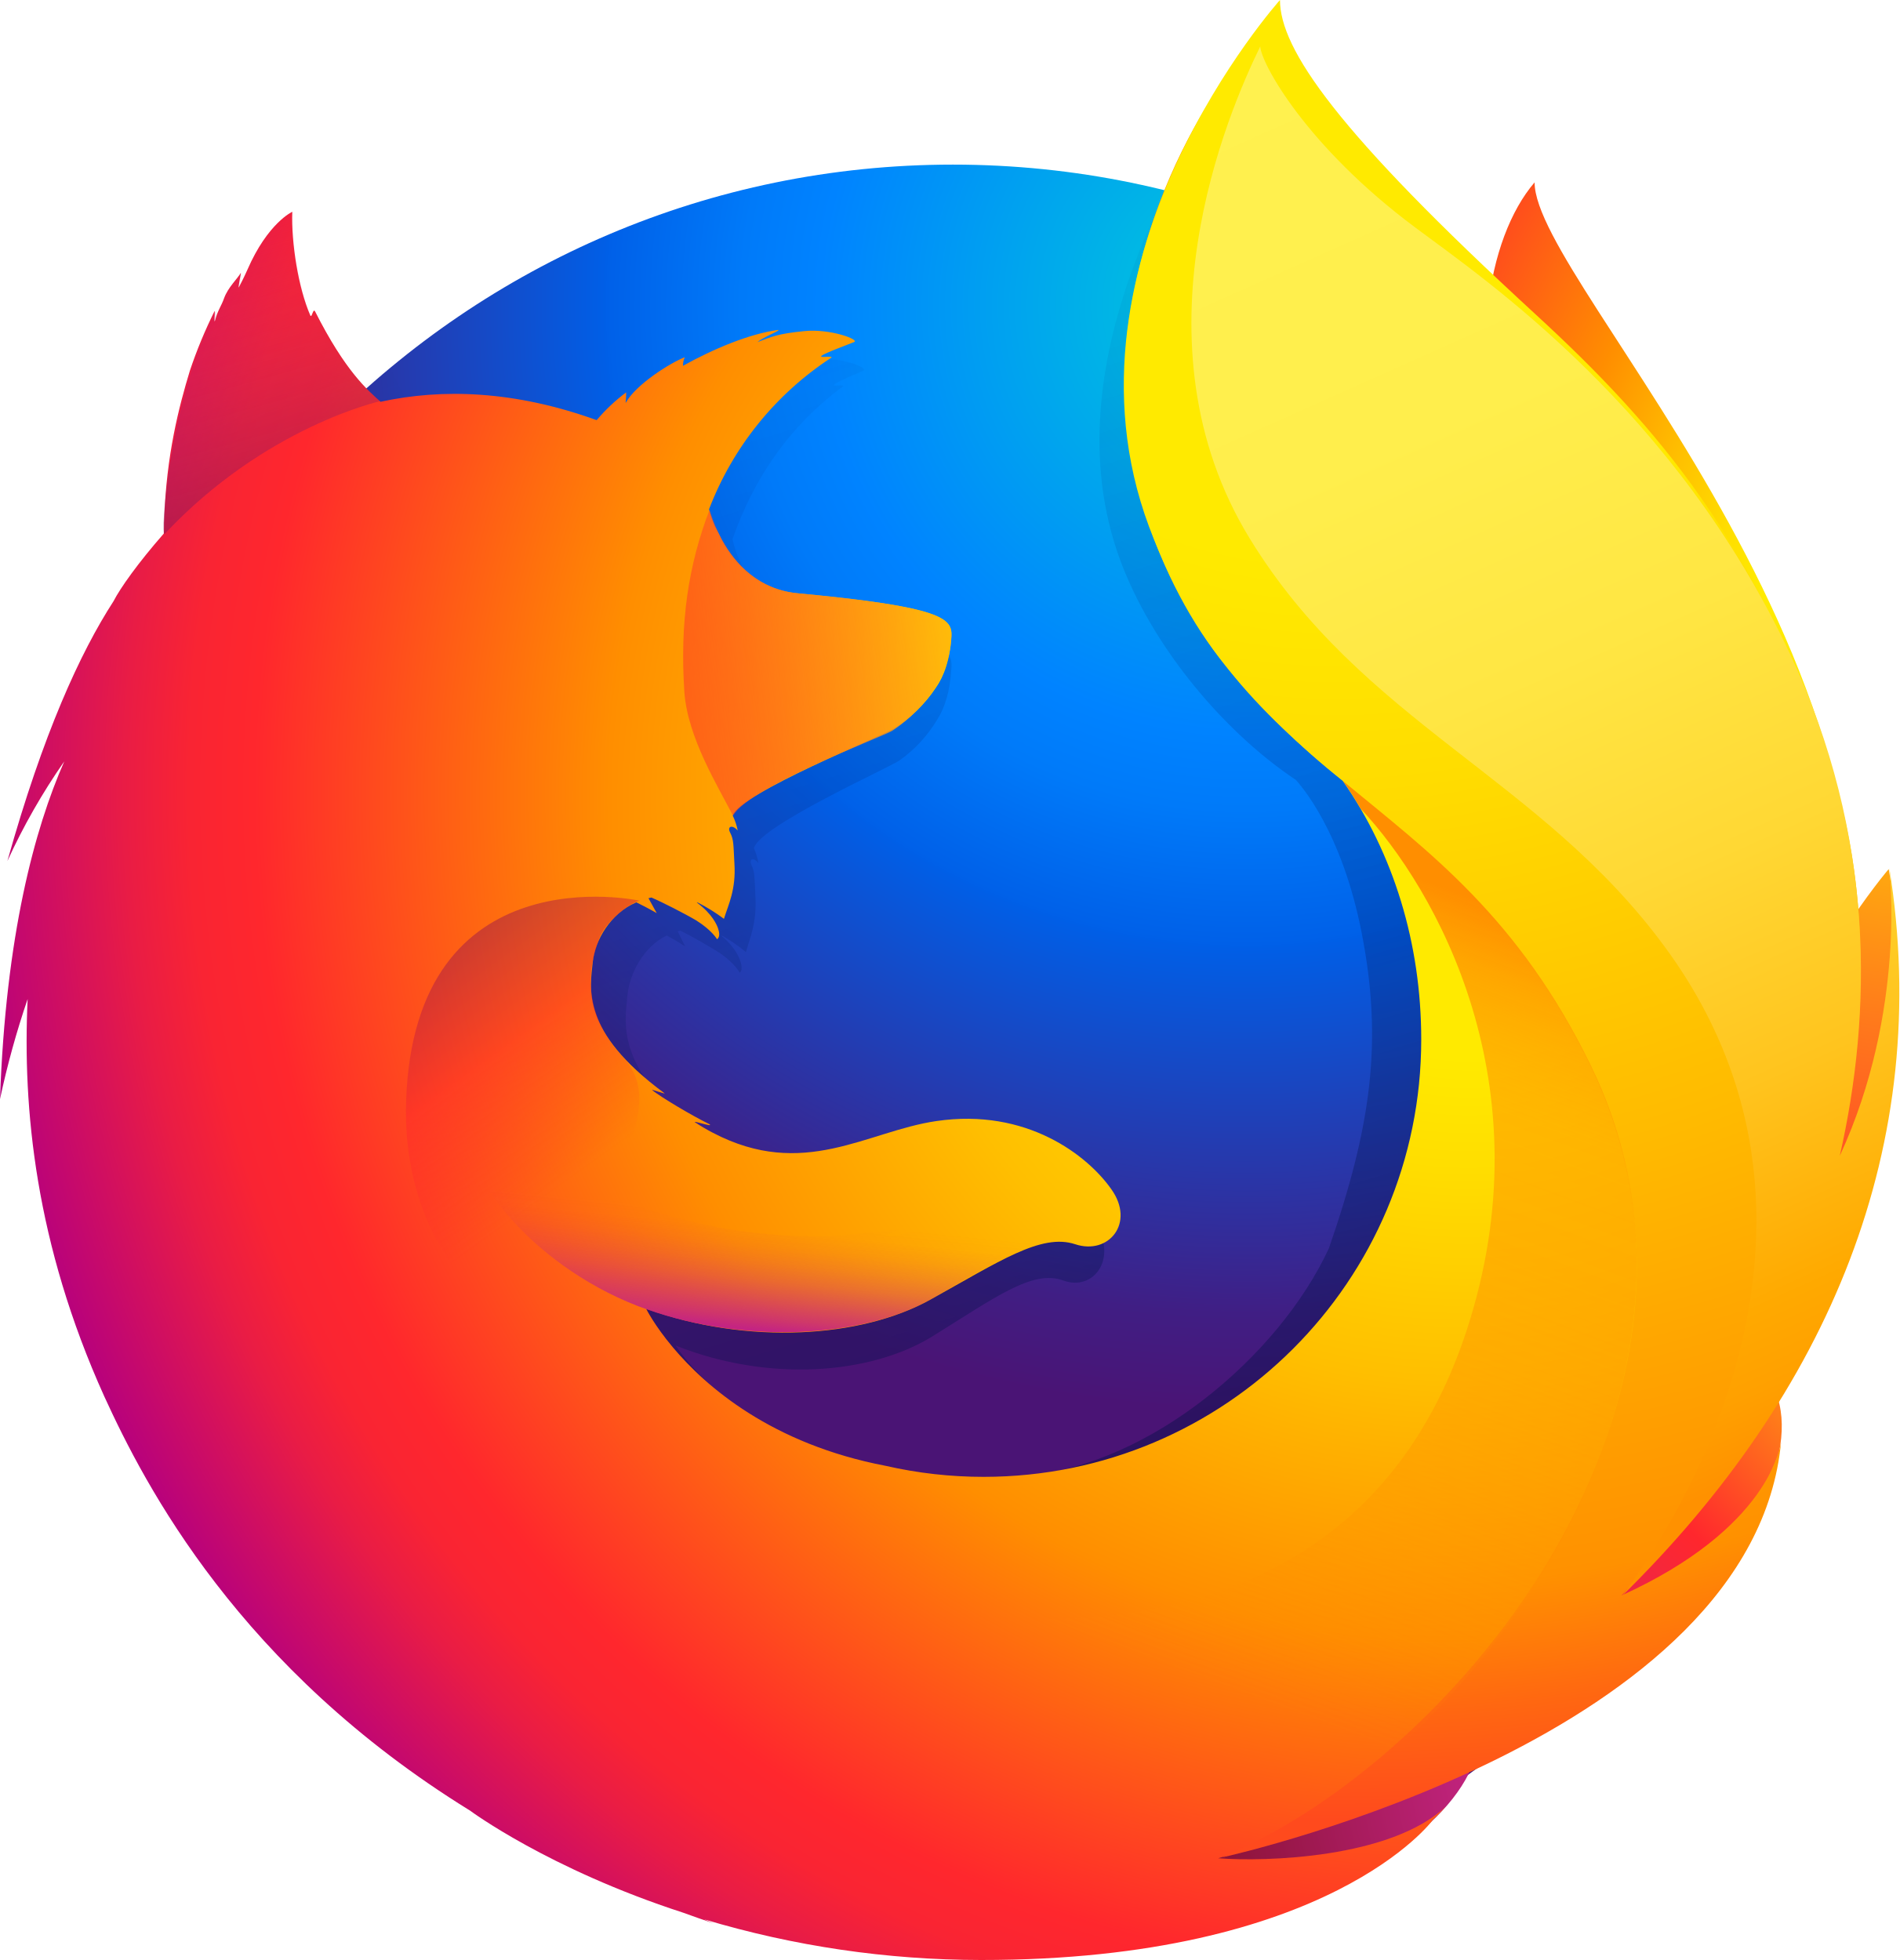
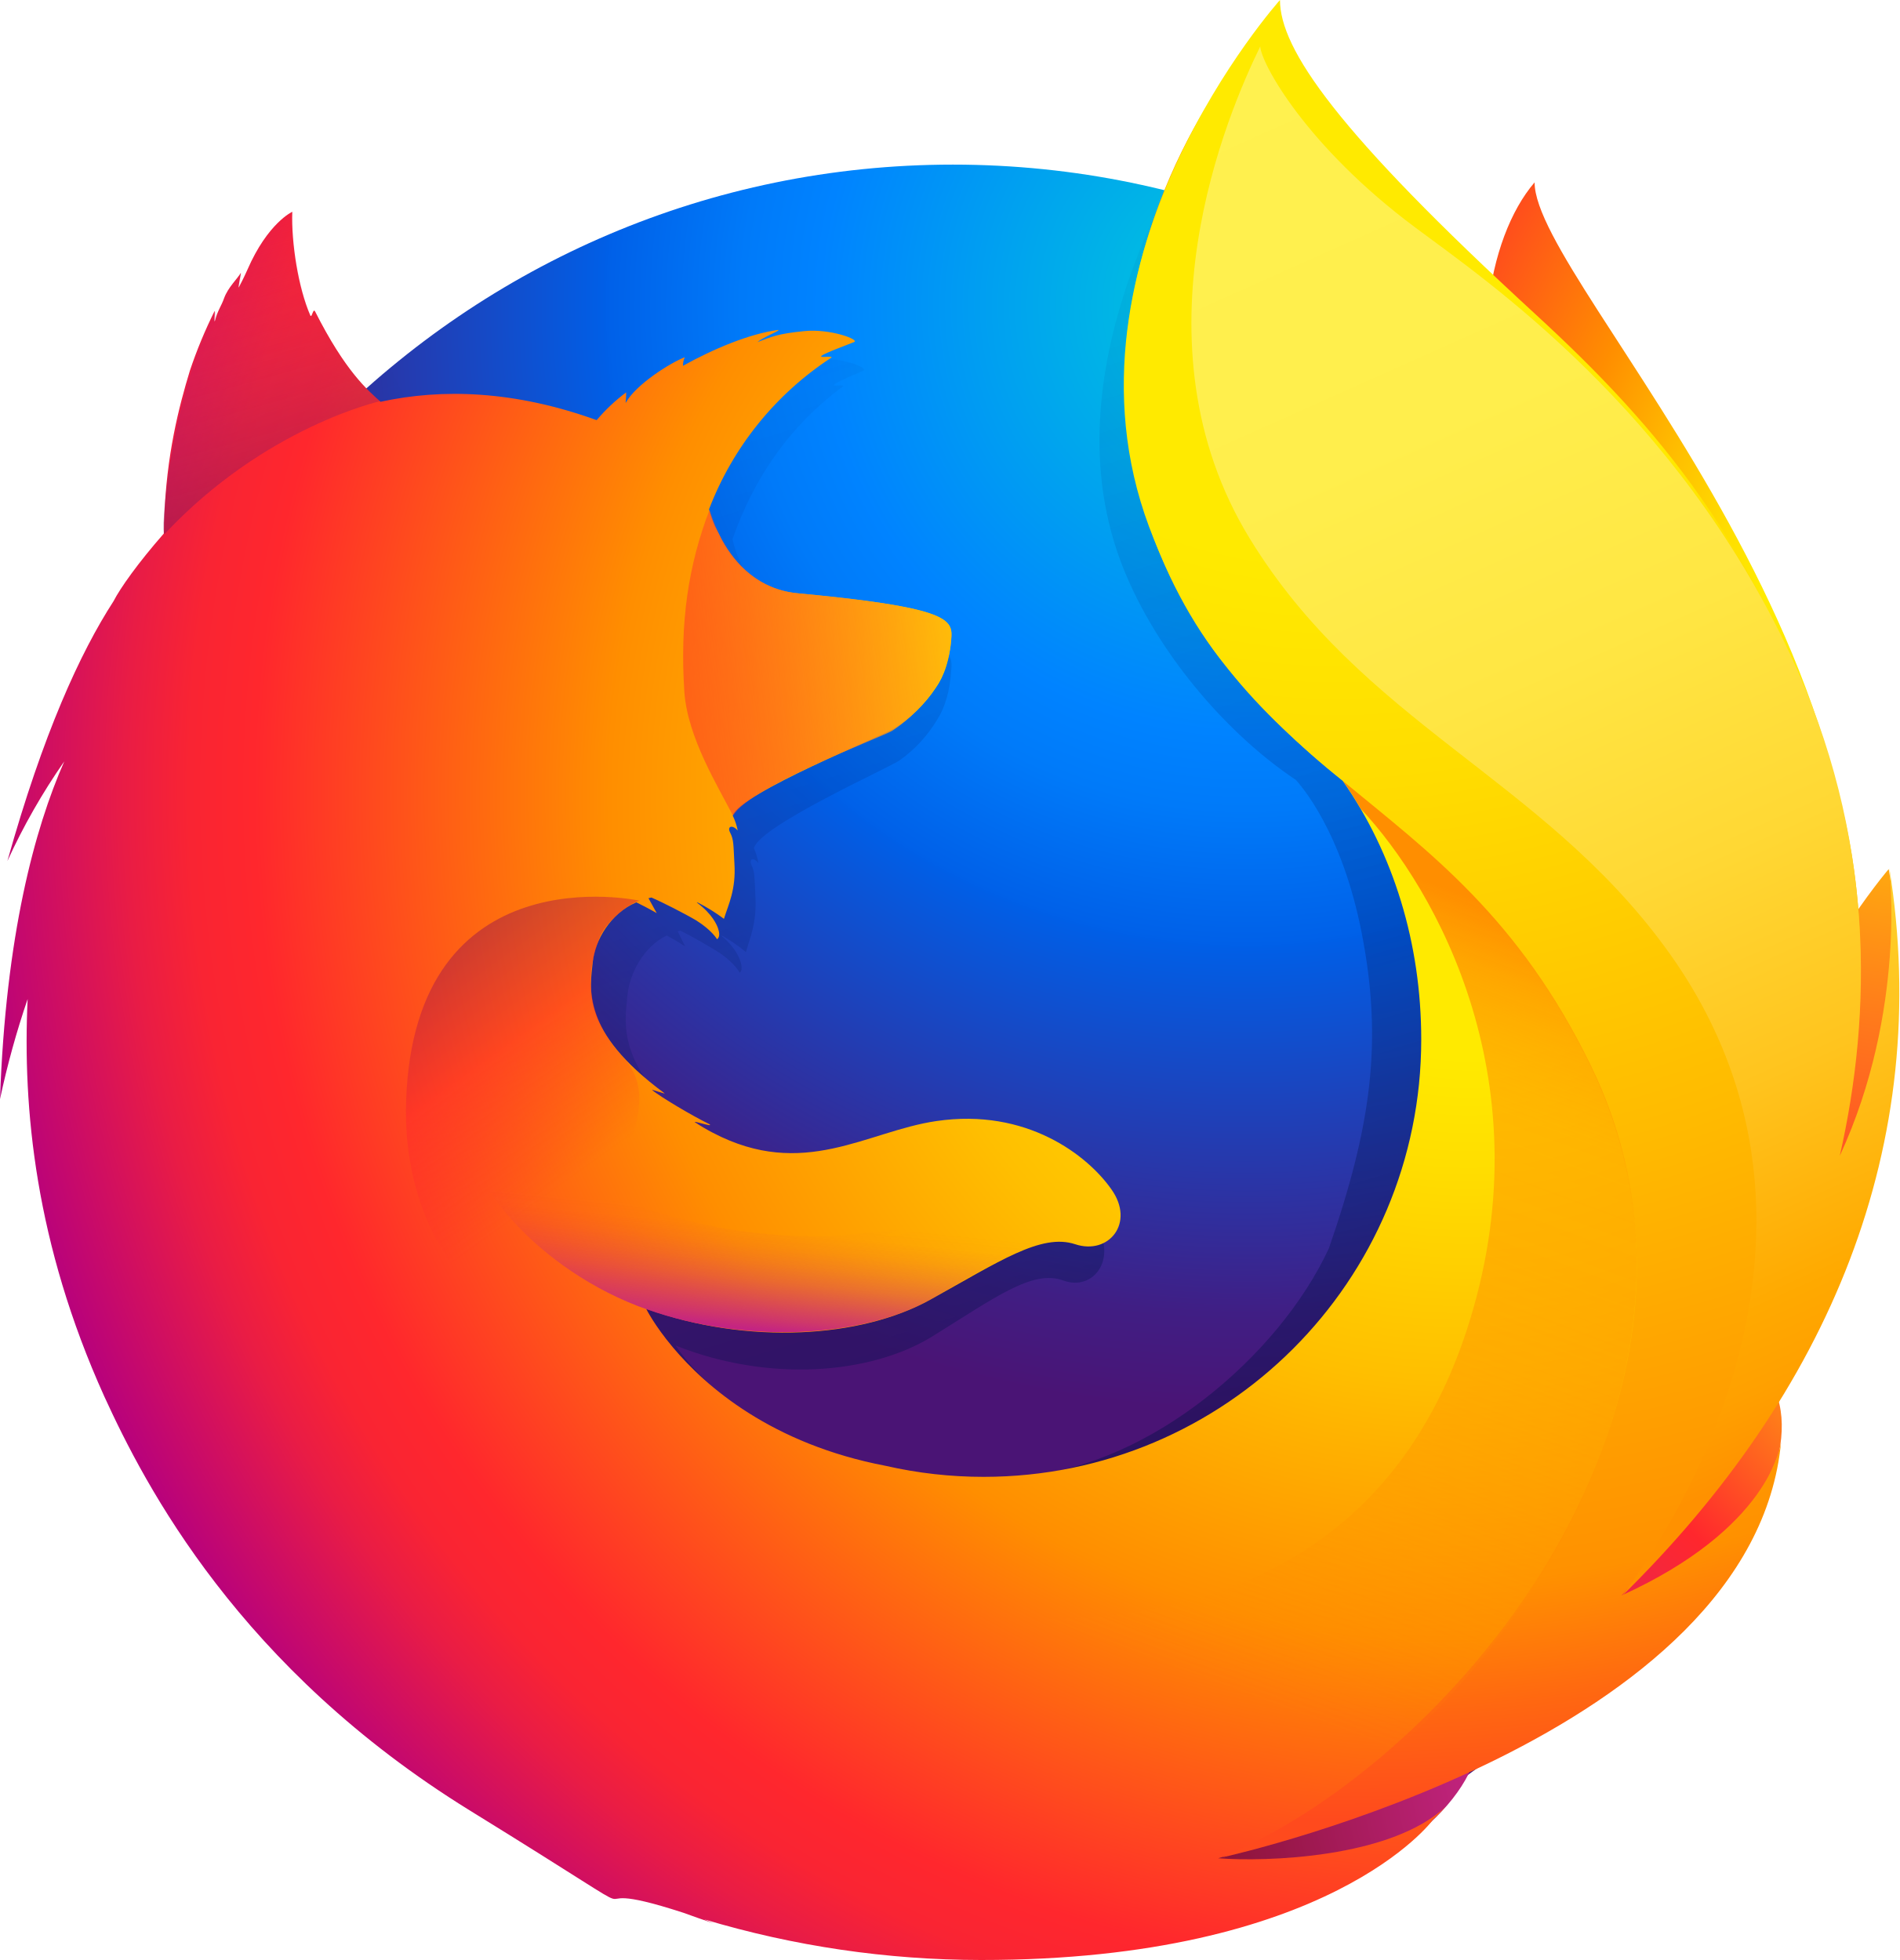
- <svg xmlns="http://www.w3.org/2000/svg" fill="black" viewBox="0 0 953.37 984">
+ <svg xmlns="http://www.w3.org/2000/svg" viewBox="0 0 953.37 984">
  <defs>
-     <radialGradient id="radial-gradient" cx="-14491.11" cy="9293.72" fx="-14519.876" r="450.88" gradientTransform="matrix(0.76, 0.03, 0.05, -1.12, 11485.79, 11147.95)" gradientUnits="userSpaceOnUse">
-       <stop offset="0.1" stop-color="#ffea00" />
-       <stop offset="0.17" stop-color="#ffde00" />
-       <stop offset="0.28" stop-color="#ffbf00" />
-       <stop offset="0.43" stop-color="#ff8e00" />
-       <stop offset="0.77" stop-color="#ff272d" />
-       <stop offset="0.87" stop-color="#e0255a" />
-       <stop offset="0.95" stop-color="#cc2477" />
+     <radialGradient id="a" cx="-14491.11" cy="9293.72" fx="-14519.88" r="450.88" gradientTransform="matrix(.76 .03 .05 -1.12 11485.79 11147.95)" gradientUnits="userSpaceOnUse">
+       <stop offset=".1" stop-color="#ffea00" />
+       <stop offset=".17" stop-color="#ffde00" />
+       <stop offset=".28" stop-color="#ffbf00" />
+       <stop offset=".43" stop-color="#ff8e00" />
+       <stop offset=".77" stop-color="#ff272d" />
+       <stop offset=".87" stop-color="#e0255a" />
+       <stop offset=".95" stop-color="#cc2477" />
      <stop offset="1" stop-color="#c42482" />
    </radialGradient>
-     <radialGradient id="radial-gradient-2" cx="-7587.48" cy="8863.48" r="791.23" gradientTransform="matrix(1.23, 0, 0, -1.23, 9957.91, 11055.45)" gradientUnits="userSpaceOnUse">
+     <radialGradient id="b" cx="-7587.48" cy="8863.48" r="791.23" gradientTransform="matrix(1.23 0 0 -1.23 9957.91 11055.45)" gradientUnits="userSpaceOnUse">
      <stop offset="0" stop-color="#00ccda" />
-       <stop offset="0.22" stop-color="#0083ff" />
-       <stop offset="0.26" stop-color="#007af9" />
-       <stop offset="0.33" stop-color="#0060e8" />
-       <stop offset="0.33" stop-color="#005fe7" />
-       <stop offset="0.44" stop-color="#2639ad" />
-       <stop offset="0.52" stop-color="#401e84" />
-       <stop offset="0.57" stop-color="#4a1475" />
+       <stop offset=".22" stop-color="#0083ff" />
+       <stop offset=".26" stop-color="#007af9" />
+       <stop offset=".33" stop-color="#0060e8" />
+       <stop offset=".33" stop-color="#005fe7" />
+       <stop offset=".44" stop-color="#2639ad" />
+       <stop offset=".52" stop-color="#401e84" />
+       <stop offset=".57" stop-color="#4a1475" />
    </radialGradient>
-     <linearGradient id="linear-gradient" x1="540.64" y1="254.8" x2="349.2" y2="881.03" gradientTransform="matrix(1, 0, 0, -1, 0, 984)" gradientUnits="userSpaceOnUse">
-       <stop offset="0" stop-color="#000f43" stop-opacity="0.4" />
-       <stop offset="0.48" stop-color="#001962" stop-opacity="0.17" />
+     <radialGradient id="d" cx="-8337.74" cy="7467.89" r="266.89" gradientTransform="matrix(1.22 .12 .12 -1.22 10240.78 10765.16)" gradientUnits="userSpaceOnUse">
+       <stop offset="0" stop-color="#ffea00" />
+       <stop offset=".5" stop-color="#ff272d" />
+       <stop offset="1" stop-color="#c42482" />
+     </radialGradient>
+     <radialGradient id="e" cx="-8361.89" cy="7723.8" r="445.68" gradientTransform="matrix(1.22 .12 .12 -1.22 10240.78 10765.16)" gradientUnits="userSpaceOnUse">
+       <stop offset="0" stop-color="#ffe900" />
+       <stop offset=".16" stop-color="#ffaf0e" />
+       <stop offset=".32" stop-color="#ff7a1b" />
+       <stop offset=".47" stop-color="#ff4e26" />
+       <stop offset=".62" stop-color="#ff2c2e" />
+       <stop offset=".76" stop-color="#ff1434" />
+       <stop offset=".89" stop-color="#ff0538" />
+       <stop offset="1" stop-color="#ff0039" />
+     </radialGradient>
+     <radialGradient id="f" cx="-8298.85" cy="7310.66" r="408.96" gradientTransform="matrix(1.22 .12 .12 -1.22 10240.78 10765.16)" gradientUnits="userSpaceOnUse">
+       <stop offset="0" stop-color="#ff272d" />
+       <stop offset=".5" stop-color="#c42482" />
+       <stop offset=".99" stop-color="#620700" />
+     </radialGradient>
+     <radialGradient id="g" cx="715.19" cy="589.96" fx="743.17" fy="576.13" r="782.18" gradientTransform="matrix(1 0 0 -1 0 984)" gradientUnits="userSpaceOnUse">
+       <stop offset=".16" stop-color="#ffea00" />
+       <stop offset=".23" stop-color="#ffde00" />
+       <stop offset=".37" stop-color="#ffbf00" />
+       <stop offset=".54" stop-color="#ff8e00" />
+       <stop offset=".76" stop-color="#ff272d" />
+       <stop offset=".8" stop-color="#f92433" />
+       <stop offset=".84" stop-color="#e91c45" />
+       <stop offset=".89" stop-color="#cf0e62" />
+       <stop offset=".94" stop-color="#b5007f" />
+     </radialGradient>
+     <radialGradient id="h" cx="670.34" cy="952.71" r="891.45" gradientTransform="matrix(1 0 0 -1 0 984)" gradientUnits="userSpaceOnUse">
+       <stop offset=".28" stop-color="#ffea00" />
+       <stop offset=".4" stop-color="#fd0" />
+       <stop offset=".63" stop-color="#ffba00" />
+       <stop offset=".86" stop-color="#ff9100" />
+       <stop offset=".93" stop-color="#ff6711" />
+       <stop offset=".99" stop-color="#ff4a1d" />
+     </radialGradient>
+     <linearGradient id="c" x1="540.64" y1="254.8" x2="349.2" y2="881.03" gradientTransform="matrix(1 0 0 -1 0 984)" gradientUnits="userSpaceOnUse">
+       <stop offset="0" stop-color="#000f43" stop-opacity=".4" />
+       <stop offset=".48" stop-color="#001962" stop-opacity=".17" />
      <stop offset="1" stop-color="#002079" stop-opacity="0" />
    </linearGradient>
-     <radialGradient id="radial-gradient-3" cx="-8337.74" cy="7467.89" r="266.89" gradientTransform="matrix(1.22, 0.12, 0.12, -1.22, 10240.78, 10765.16)" gradientUnits="userSpaceOnUse">
-       <stop offset="0" stop-color="#ffea00" />
-       <stop offset="0.5" stop-color="#ff272d" />
-       <stop offset="1" stop-color="#c42482" />
-     </radialGradient>
-     <radialGradient id="radial-gradient-4" cx="-8361.89" cy="7723.8" r="445.68" gradientTransform="matrix(1.22, 0.12, 0.12, -1.22, 10240.78, 10765.16)" gradientUnits="userSpaceOnUse">
-       <stop offset="0" stop-color="#ffe900" />
-       <stop offset="0.16" stop-color="#ffaf0e" />
-       <stop offset="0.32" stop-color="#ff7a1b" />
-       <stop offset="0.47" stop-color="#ff4e26" />
-       <stop offset="0.62" stop-color="#ff2c2e" />
-       <stop offset="0.76" stop-color="#ff1434" />
-       <stop offset="0.89" stop-color="#ff0538" />
-       <stop offset="1" stop-color="#ff0039" />
-     </radialGradient>
-     <radialGradient id="radial-gradient-5" cx="-8298.85" cy="7310.66" r="408.96" gradientTransform="matrix(1.22, 0.12, 0.12, -1.22, 10240.78, 10765.16)" gradientUnits="userSpaceOnUse">
-       <stop offset="0" stop-color="#ff272d" />
-       <stop offset="0.5" stop-color="#c42482" />
-       <stop offset="0.99" stop-color="#620700" />
-     </radialGradient>
-     <radialGradient id="radial-gradient-6" cx="715.19" cy="589.96" fx="743.167" fy="576.132" r="782.18" gradientTransform="matrix(1, 0, 0, -1, 0, 984)" gradientUnits="userSpaceOnUse">
-       <stop offset="0.16" stop-color="#ffea00" />
-       <stop offset="0.23" stop-color="#ffde00" />
-       <stop offset="0.37" stop-color="#ffbf00" />
-       <stop offset="0.54" stop-color="#ff8e00" />
-       <stop offset="0.76" stop-color="#ff272d" />
-       <stop offset="0.8" stop-color="#f92433" />
-       <stop offset="0.84" stop-color="#e91c45" />
-       <stop offset="0.89" stop-color="#cf0e62" />
-       <stop offset="0.94" stop-color="#b5007f" />
-     </radialGradient>
-     <radialGradient id="radial-gradient-7" cx="670.34" cy="952.71" r="891.45" gradientTransform="matrix(1, 0, 0, -1, 0, 984)" gradientUnits="userSpaceOnUse">
-       <stop offset="0.28" stop-color="#ffea00" />
-       <stop offset="0.4" stop-color="#fd0" />
-       <stop offset="0.63" stop-color="#ffba00" />
-       <stop offset="0.86" stop-color="#ff9100" />
-       <stop offset="0.93" stop-color="#ff6711" />
-       <stop offset="0.99" stop-color="#ff4a1d" />
-     </radialGradient>
-     <linearGradient id="linear-gradient-2" x1="-9023.45" y1="7636.92" x2="-8716.42" y2="7715.18" gradientTransform="matrix(1.22, 0.12, 0.12, -1.22, 10240.78, 10765.16)" gradientUnits="userSpaceOnUse">
-       <stop offset="0" stop-color="#c42482" stop-opacity="0.5" />
-       <stop offset="0.47" stop-color="#ff272d" stop-opacity="0.5" />
-       <stop offset="0.49" stop-color="#ff2c2c" stop-opacity="0.51" />
-       <stop offset="0.68" stop-color="#ff7a1a" stop-opacity="0.72" />
-       <stop offset="0.83" stop-color="#ffb20d" stop-opacity="0.87" />
-       <stop offset="0.94" stop-color="#ffd605" stop-opacity="0.96" />
+     <linearGradient id="i" x1="-9023.45" y1="7636.92" x2="-8716.42" y2="7715.18" gradientTransform="matrix(1.22 .12 .12 -1.22 10240.78 10765.16)" gradientUnits="userSpaceOnUse">
+       <stop offset="0" stop-color="#c42482" stop-opacity=".5" />
+       <stop offset=".47" stop-color="#ff272d" stop-opacity=".5" />
+       <stop offset=".49" stop-color="#ff2c2c" stop-opacity=".51" />
+       <stop offset=".68" stop-color="#ff7a1a" stop-opacity=".72" />
+       <stop offset=".83" stop-color="#ffb20d" stop-opacity=".87" />
+       <stop offset=".94" stop-color="#ffd605" stop-opacity=".96" />
      <stop offset="1" stop-color="#ffe302" />
    </linearGradient>
-     <linearGradient id="linear-gradient-3" x1="188.87" y1="2081.23" x2="134.3" y2="2221.08" gradientTransform="matrix(0.99, 0.1, 0.1, -0.99, -250.09, 2306.15)" gradientUnits="userSpaceOnUse">
-       <stop offset="0" stop-color="#891551" stop-opacity="0.6" />
+     <linearGradient id="j" x1="188.87" y1="2081.23" x2="134.3" y2="2221.08" gradientTransform="matrix(.99 .1 .1 -.99 -250.09 2306.15)" gradientUnits="userSpaceOnUse">
+       <stop offset="0" stop-color="#891551" stop-opacity=".6" />
      <stop offset="1" stop-color="#c42482" stop-opacity="0" />
    </linearGradient>
-     <linearGradient id="linear-gradient-4" x1="-38.43" y1="278.04" x2="55.68" y2="171.16" gradientTransform="matrix(0.99, 0.1, 0.1, -0.99, 229.04, 745.74)" gradientUnits="userSpaceOnUse">
-       <stop offset="0.01" stop-color="#891551" stop-opacity="0.5" />
-       <stop offset="0.48" stop-color="#ff272d" stop-opacity="0.5" />
+     <linearGradient id="k" x1="-38.43" y1="278.04" x2="55.68" y2="171.16" gradientTransform="matrix(.99 .1 .1 -.99 229.04 745.74)" gradientUnits="userSpaceOnUse">
+       <stop offset=".01" stop-color="#891551" stop-opacity=".5" />
+       <stop offset=".48" stop-color="#ff272d" stop-opacity=".5" />
      <stop offset="1" stop-color="#ff272d" stop-opacity="0" />
    </linearGradient>
-     <linearGradient id="linear-gradient-5" x1="142.46" y1="93.68" x2="142.53" y2="168.46" gradientTransform="matrix(0.99, 0.1, 0.1, -0.99, 229.04, 745.74)" gradientUnits="userSpaceOnUse">
+     <linearGradient id="l" x1="142.46" y1="93.68" x2="142.53" y2="168.46" gradientTransform="matrix(.99 .1 .1 -.99 229.04 745.74)" gradientUnits="userSpaceOnUse">
      <stop offset="0" stop-color="#c42482" />
-       <stop offset="0.08" stop-color="#c42482" stop-opacity="0.81" />
-       <stop offset="0.21" stop-color="#c42482" stop-opacity="0.57" />
-       <stop offset="0.33" stop-color="#c42482" stop-opacity="0.36" />
-       <stop offset="0.45" stop-color="#c42482" stop-opacity="0.2" />
-       <stop offset="0.56" stop-color="#c42482" stop-opacity="0.09" />
-       <stop offset="0.67" stop-color="#c42482" stop-opacity="0.02" />
-       <stop offset="0.77" stop-color="#c42482" stop-opacity="0" />
+       <stop offset=".08" stop-color="#c42482" stop-opacity=".81" />
+       <stop offset=".21" stop-color="#c42482" stop-opacity=".57" />
+       <stop offset=".33" stop-color="#c42482" stop-opacity=".36" />
+       <stop offset=".45" stop-color="#c42482" stop-opacity=".2" />
+       <stop offset=".56" stop-color="#c42482" stop-opacity=".09" />
+       <stop offset=".67" stop-color="#c42482" stop-opacity=".02" />
+       <stop offset=".77" stop-color="#c42482" stop-opacity="0" />
    </linearGradient>
-     <linearGradient id="linear-gradient-6" x1="620.52" y1="947.88" x2="926.18" y2="264.39" gradientTransform="matrix(1, 0, 0, -1, 0, 984)" gradientUnits="userSpaceOnUse">
+     <linearGradient id="m" x1="620.52" y1="947.88" x2="926.18" y2="264.39" gradientTransform="matrix(1 0 0 -1 0 984)" gradientUnits="userSpaceOnUse">
      <stop offset="0" stop-color="#fff14f" />
-       <stop offset="0.27" stop-color="#ffee4c" />
-       <stop offset="0.45" stop-color="#ffe643" />
-       <stop offset="0.61" stop-color="#ffd834" />
-       <stop offset="0.76" stop-color="#ffc41e" />
-       <stop offset="0.89" stop-color="#ffab02" />
-       <stop offset="0.9" stop-color="#ffa900" />
-       <stop offset="0.95" stop-color="#ffa000" />
+       <stop offset=".27" stop-color="#ffee4c" />
+       <stop offset=".45" stop-color="#ffe643" />
+       <stop offset=".61" stop-color="#ffd834" />
+       <stop offset=".76" stop-color="#ffc41e" />
+       <stop offset=".89" stop-color="#ffab02" />
+       <stop offset=".9" stop-color="#ffa900" />
+       <stop offset=".95" stop-color="#ffa000" />
      <stop offset="1" stop-color="#ff9100" />
    </linearGradient>
-     <linearGradient id="linear-gradient-7" x1="680.88" y1="554.79" x2="536.1" y2="166.04" gradientTransform="matrix(1, 0, 0, -1, 0, 984)" gradientUnits="userSpaceOnUse">
+     <linearGradient id="n" x1="680.88" y1="554.79" x2="536.1" y2="166.04" gradientTransform="matrix(1 0 0 -1 0 984)" gradientUnits="userSpaceOnUse">
      <stop offset="0" stop-color="#ff8e00" />
-       <stop offset="0.04" stop-color="#ff8e00" stop-opacity="0.86" />
-       <stop offset="0.08" stop-color="#ff8e00" stop-opacity="0.73" />
-       <stop offset="0.13" stop-color="#ff8e00" stop-opacity="0.63" />
-       <stop offset="0.18" stop-color="#ff8e00" stop-opacity="0.56" />
-       <stop offset="0.23" stop-color="#ff8e00" stop-opacity="0.51" />
-       <stop offset="0.28" stop-color="#ff8e00" stop-opacity="0.5" />
-       <stop offset="0.39" stop-color="#ff8e00" stop-opacity="0.48" />
-       <stop offset="0.52" stop-color="#ff8e00" stop-opacity="0.42" />
-       <stop offset="0.68" stop-color="#ff8e00" stop-opacity="0.31" />
-       <stop offset="0.84" stop-color="#ff8e00" stop-opacity="0.17" />
+       <stop offset=".04" stop-color="#ff8e00" stop-opacity=".86" />
+       <stop offset=".08" stop-color="#ff8e00" stop-opacity=".73" />
+       <stop offset=".13" stop-color="#ff8e00" stop-opacity=".63" />
+       <stop offset=".18" stop-color="#ff8e00" stop-opacity=".56" />
+       <stop offset=".23" stop-color="#ff8e00" stop-opacity=".51" />
+       <stop offset=".28" stop-color="#ff8e00" stop-opacity=".5" />
+       <stop offset=".39" stop-color="#ff8e00" stop-opacity=".48" />
+       <stop offset=".52" stop-color="#ff8e00" stop-opacity=".42" />
+       <stop offset=".68" stop-color="#ff8e00" stop-opacity=".31" />
+       <stop offset=".84" stop-color="#ff8e00" stop-opacity=".17" />
      <stop offset="1" stop-color="#ff8e00" stop-opacity="0" />
    </linearGradient>
  </defs>
-   <g id="Layer_2" data-name="Layer 2">
-     <g id="Layer_1-2" data-name="Layer 1">
-       <g id="Layer_2-2" data-name="Layer 2">
-         <g id="Firefox_-_Large" data-name="Firefox - Large">
-           <path d="M770.28,91.56c-23.95,27.88-35.1,90.64-10.82,154.26s61.5,49.8,84.7,114.67c30.62,85.6,16.37,200.59,16.37,200.59s36.81,106.61,62.47-6.63C979.79,341.74,770.28,143.94,770.28,91.56Z" style="fill:url(#radial-gradient)" />
-           <path id="_Path_" data-name=" Path " d="M478.07,974.64c245.24,0,443.9-199.74,443.9-446s-198.66-446-443.66-446S34.65,282.32,34.65,528.61C34.18,775.14,233.07,974.64,478.07,974.64Z" style="fill:url(#radial-gradient-2)" />
-           <path d="M810.67,803.64a246.8,246.8,0,0,1-30.12,18.18,705.31,705.31,0,0,0,38.3-63c9.46-10.47,18.13-20.65,25.19-31.65,3.44-5.41,7.31-12.08,11.42-19.82,24.92-44.9,52.4-117.56,53.18-192.2v-5.66a257.25,257.25,0,0,0-5.71-55.75c.2,1.43.38,2.86.56,4.29-.22-1.1-.41-2.21-.64-3.31.37,2,.66,4,1,6,5.09,43.22,1.47,85.37-16.68,116.45-.29.45-.58.88-.87,1.32,9.41-47.23,12.56-99.39,2.09-151.6,0,0-4.19-25.38-35.38-102.44-18-44.35-49.83-80.72-78-107.21-24.69-30.55-47.11-51-59.47-64.06C689.72,126,678.9,105.61,674.45,92.31c-3.85-1.93-53.14-49.81-57.05-51.63-21.51,33.35-89.16,137.67-57,235.15,14.58,44.17,51.47,90,90.07,115.74,1.69,1.94,23,25,33.09,77.16,10.45,53.85,5,95.86-16.54,158C641.73,681.24,577,735.12,516.3,740.63c-129.67,11.78-177.15-65.11-177.15-65.11C385.49,694,436.72,690.17,467.87,671c31.4-19.43,50.39-33.83,65.81-28.15C548.86,648.43,561,632,550.1,615a78.5,78.5,0,0,0-79.4-34.57c-31.43,5.11-60.23,30-101.41,5.89a86.29,86.29,0,0,1-7.73-5.06c-2.71-1.79,8.83,2.72,6.13.69-8-4.35-22.2-13.84-25.88-17.22-.61-.56,6.22,2.18,5.61,1.62-38.51-31.71-33.7-53.13-32.49-66.57,1-10.75,8-24.52,19.75-30.11,5.69,3.11,9.24,5.48,9.24,5.48s-2.43-5-3.74-7.58c.46-.2.9-.15,1.36-.34,4.66,2.25,15,8.1,20.41,11.67,7.07,5,9.33,9.44,9.33,9.44s1.86-1,.48-5.37c-.5-1.78-2.65-7.45-9.65-13.17h.44A81.61,81.61,0,0,1,374.42,478c2-7.18,5.53-14.68,4.75-28.09-.48-9.43-.26-11.87-1.92-15.51-1.49-3.13.83-4.35,3.42-1.1a32.5,32.5,0,0,0-2.21-7.4v-.24c3.23-11.24,68.25-40.46,73-43.88A67.2,67.2,0,0,0,470.59,361c3.62-5.76,6.34-13.85,7-26.11.36-8.84-3.76-14.73-69.51-21.62-18-1.77-28.53-14.8-34.53-26.82-1.09-2.59-2.21-4.94-3.33-7.28a57.68,57.68,0,0,1-2.56-8.43c10.75-30.87,28.81-57,55.37-76.7,1.45-1.32-5.78.34-4.34-1,1.69-1.54,12.71-6,14.79-7,2.54-1.2-10.88-6.9-22.73-5.51-12.07,1.36-14.63,2.8-21.07,5.53,2.67-2.66,11.17-6.15,9.18-6.13-13,2-29.18,9.56-43,18.12a10.66,10.66,0,0,1,.83-4.35c-6.44,2.73-22.26,13.79-26.87,23.14a44.29,44.29,0,0,0,.27-5.4,84.17,84.17,0,0,0-13.19,13.82l-.24.22c-37.36-15-70.23-16-98.05-9.28-6.09-6.11-9.06-1.64-22.91-32.07-.94-1.83.72,1.81,0,0-2.28-5.9,1.39,7.87,0,0-23.28,18.37-53.92,39.19-68.63,53.89-.18.59,17.16-4.9,0,0-6,1.72-5.6,5.28-6.51,37.5-.22,2.44,0,5.18-.22,7.38-11.75,15-19.75,27.64-22.78,34.21-15.19,26.18-31.93,67-48.15,131.55A334.82,334.82,0,0,1,75.2,398.36C61.71,432.63,48.67,486.44,46.07,569.3A482.08,482.08,0,0,1,58.6,518.64,473,473,0,0,0,93.33,719.71c9.33,22.82,24.76,57.46,51,95.4C226.9,902,343.31,956,472.21,956,606.79,956,727.64,897.13,810.67,803.64Z" style="fill:url(#linear-gradient)" />
-           <path d="M711.1,866.71c162.87-18.86,235-186.7,142.38-190C769.85,674,634,875.61,711.1,866.71Z" style="fill:url(#radial-gradient-3)" />
-           <path d="M865.21,642.42C977.26,577.21,948,436.34,948,436.34s-43.25,50.24-72.62,130.32C846.4,646,797.84,681.81,865.21,642.42Z" style="fill:url(#radial-gradient-4)" />
-           <path d="M509.47,950.06C665.7,999.91,800,876.84,717.21,835.74,642,798.68,435.32,926.49,509.47,950.06Z" style="fill:url(#radial-gradient-5)" />
-           <path d="M876.85,702.23c3.8-5.36,8.94-22.53,13.48-30.21,27.58-44.52,27.78-80,27.78-80.84,16.66-83.22,15.15-117.2,4.9-180-8.25-50.6-44.32-123.09-75.57-158-32.2-36-9.51-24.25-40.69-50.52-27.33-30.29-53.82-60.29-68.25-72.36C634.22,43.09,636.57,24.58,638.58,21.42c-.34.37-.84.92-1.47,1.64C635.87,18.14,635,14,635,14s-57,57-69,152c-7.83,62,15.38,126.68,49,168a381.62,381.62,0,0,0,59,58h0c25.4,36.48,39.38,81.49,39.38,129.91,0,121.24-98.34,219.53-219.65,219.53a220.14,220.14,0,0,1-49.13-5.52c-57.24-10.92-90.3-39.8-106.78-59.41-9.45-11.23-13.46-19.42-13.46-19.42,51.28,18.37,108,14.53,142.47-4.52,34.75-19.26,55.77-33.55,72.84-27.92,16.82,5.61,30.21-10.67,18.2-27.54-11.77-16.85-42.4-41-87.88-34.29-34.79,5.07-66.66,29.76-112.24,5.84a97.34,97.34,0,0,1-8.55-5c-3-1.77,9.77,2.69,6.79.68-8.87-4.32-24.57-13.73-28.64-17.07-.68-.56,6.88,2.16,6.2,1.6-42.62-31.45-37.3-52.69-36-66,1.07-10.66,8.81-24.32,21.86-29.86,6.3,3.08,10.23,5.43,10.23,5.43s-2.69-4.92-4.14-7.51c.51-.19,1-.15,1.5-.34,5.16,2.23,16.58,8,22.59,11.57,7.83,4.95,10.32,9.36,10.32,9.36s2.06-1,.54-5.33c-.56-1.77-2.93-7.39-10.68-13.07h.48a91.65,91.65,0,0,1,13.13,8.17c2.19-7.12,6.12-14.56,5.25-27.86-.53-9.35-.28-11.78-2.12-15.39-1.65-3.1.92-4.31,3.78-1.09a29.73,29.73,0,0,0-2.44-7.34v-.24c3.57-11.14,75.53-40.12,80.77-43.51a70.24,70.24,0,0,0,21.17-20.63c4-5.72,7-13.73,7.75-25.89.25-5.48-1.44-9.82-20.5-14-11.44-2.49-29.14-4.91-56.43-7.47-19.9-1.76-31.58-14.68-38.21-26.6-1.21-2.57-2.45-4.9-3.68-7.22a53.41,53.41,0,0,1-2.83-8.36,158.47,158.47,0,0,1,61.28-76.06c1.6-1.31-6.4.33-4.8-1,1.87-1.52,14.06-5.93,16.37-6.92,2.81-1.19-12-6.84-25.16-5.47-13.36,1.35-16.19,2.78-23.32,5.49,3-2.64,12.37-6.1,10.16-6.08-14.4,2-32.3,9.48-47.6,18a9.72,9.72,0,0,1,.92-4.31c-7.13,2.71-24.64,13.67-29.73,23a39.79,39.79,0,0,0,.29-5.35,88.55,88.55,0,0,0-14.6,13.7l-.27.22C258.14,196,221.75,195,191,201.72c-6.74-6.06-17.57-15.23-32.89-45.4-1-1.82-1.6,3.75-2.4,2-6-13.81-9.55-36.44-9-52,0,0-12.32,5.61-22.51,29.06-1.89,4.21-3.11,6.54-4.32,8.87-.56.68,1.27-7.7,1-7.24-1.77,3-6.36,7.19-8.37,12.62-1.38,4-3.32,6.27-4.56,11.29l-.29.46c-.1-1.48.37-6.08,0-5.14A235.4,235.4,0,0,0,95.34,186c-5.49,18-11.88,42.61-12.89,74.57-.24,2.42,0,5.14-.25,7.32-13,14.83-21.86,27.39-25.2,33.91-16.81,26-35.33,66.44-53.29,130.46a319.35,319.35,0,0,1,28.54-50C17.32,416.25,2.89,469.62,0,551.8a436.92,436.92,0,0,1,13.87-50.24C11.29,556.36,17.68,624.3,52.32,701c20.57,45,67.92,136.6,183.62,208h0s39.36,29.3,107,51.26c5,1.81,10.06,3.6,15.23,5.33q-2.43-1-4.71-2A484.9,484.9,0,0,0,492.27,984c175.18.15,226.85-70.2,226.85-70.2l-.51.38q3.71-3.49,7.14-7.26c-27.64,26.08-90.75,27.84-114.3,26,40.22-11.81,66.69-21.81,118.17-41.52q9-3.36,18.48-7.64l2-.94c1.25-.58,2.49-1.13,3.75-1.74a349.3,349.3,0,0,0,70.26-44c51.7-41.3,63-81.56,68.83-108.1-.82,2.54-3.37,8.47-5.17,12.32-13.31,28.48-42.84,46-74.91,61a689.05,689.05,0,0,0,42.38-62.44C865.77,729.39,869,713.15,876.85,702.23Z" style="fill:url(#radial-gradient-6)" />
-           <path d="M813.92,801c21.08-23.24,40-49.82,54.35-80,36.9-77.58,94-206.58,49-341.31C881.77,273.22,833,215,771.11,158.12,670.56,65.76,642.48,24.52,642.48,0c0,0-116.09,129.41-65.74,264.38s153.46,130,221.68,270.87c80.27,165.74-64.95,346.61-185,397.24,7.35-1.63,267-60.38,280.61-208.88C893.68,726.34,887.83,767.41,813.92,801Z" style="fill:url(#radial-gradient-7)" />
-           <path d="M477.59,319.37c.39-8.77-4.16-14.66-76.68-21.46-29.84-2.76-41.26-30.33-44.75-41.94-10.61,27.56-15,56.49-12.64,91.48,1.61,22.92,17,47.52,24.37,62,0,0,1.64-2.13,2.39-2.91,13.86-14.43,71.94-36.42,77.39-39.54C453.69,363.16,476.58,346.44,477.59,319.37Z" style="fill:url(#linear-gradient-2)" />
-           <path d="M158.31,156.47c-1-1.82-1.6,3.75-2.4,2-6-13.81-9.58-36.2-8.72-52,0,0-12.32,5.61-22.51,29.06-1.89,4.21-3.11,6.54-4.32,8.86-.56.68,1.27-7.7,1-7.24-1.77,3-6.36,7.19-8.35,12.38-1.65,4.24-3.35,6.52-4.61,11.77-.39,1.43.39-6.32,0-5.38C84.72,201.68,80.19,271,82.69,268,133.17,214.14,191,201.36,191,201.36c-6.15-4.53-19.53-17.63-32.7-44.89Z" style="fill:url(#linear-gradient-3)" />
-           <path d="M349.84,720.1c-69.72-29.77-149-71.75-146-167.14C207.92,427.35,321,452.18,321,452.18c-4.27,1-15.68,9.16-19.72,17.82-4.27,10.83-12.07,35.28,11.55,60.9,37.09,40.19-76.2,95.36,98.66,199.57,4.41,2.4-41-1.43-61.64-10.36Z" style="fill:url(#linear-gradient-4)" />
-           <path d="M325.07,657.5c49.44,17.21,107,14.19,141.52-4.86,23.09-12.85,52.7-33.43,70.92-28.35-15.78-6.24-27.73-9.15-42.1-9.86-2.45,0-5.38,0-8-.32a136,136,0,0,0-15.76.86c-8.9.82-18.77,6.43-27.74,5.53-.48,0,8.7-3.77,8-3.61-4.75,1-9.92,1.21-15.37,1.88-3.47.39-6.45.82-9.89,1-103,8.73-190-55.81-190-55.81-7.41,25,33.17,74.3,88.52,93.57Z" style="fill:url(#linear-gradient-5)" />
-           <path d="M813.74,801.65c104.16-102.27,156.86-226.58,134.58-366,0,0,8.9,71.5-24.85,144.63,16.21-71.39,18.1-160.11-25-252C841,205.64,746.45,141.11,710.35,114.19,655.66,73.4,633,31.87,632.57,23.3c-16.34,33.48-65.77,148.2-5.31,247,56.64,92.56,145.86,120,208.33,205C950.67,631.67,813.74,801.65,813.74,801.65Z" style="fill:url(#linear-gradient-6)" />
-           <path d="M798.81,535.55C762.41,460.35,717,427.55,674,392c5,7,6.23,9.47,9,14,37.83,40.32,93.61,138.66,53.11,262.11C659.88,900.48,355,791.06,323,760.32,335.93,894.81,561,959.16,707.6,872,791,793,858.47,658.79,798.81,535.55Z" style="fill:url(#linear-gradient-7)" />
-         </g>
-       </g>
-     </g>
-   </g>
+   <path d="M770.28 91.56c-23.95 27.88-35.1 90.64-10.82 154.26s61.5 49.8 84.7 114.67c30.62 85.6 16.37 200.59 16.37 200.59s36.81 106.61 62.47-6.63c56.79-212.71-152.72-410.51-152.72-462.89z" fill="url(#a)" />
+   <path d="M478.07 974.64c245.24 0 443.9-199.74 443.9-446s-198.66-446-443.66-446S34.65 282.32 34.65 528.61c-.47 246.53 198.42 446.03 443.42 446.03z" fill="url(#b)" />
+   <path d="M810.67 803.64a246.8 246.8 0 01-30.12 18.18 705.31 705.31 0 0038.3-63c9.46-10.47 18.13-20.65 25.19-31.65a297.65 297.65 0 0011.42-19.82c24.92-44.9 52.4-117.56 53.18-192.2v-5.66a257.25 257.25 0 00-5.71-55.75c.2 1.43.38 2.86.56 4.29-.22-1.1-.41-2.21-.64-3.31.37 2 .66 4 1 6 5.09 43.22 1.47 85.37-16.68 116.45l-.87 1.32c9.41-47.23 12.56-99.39 2.09-151.6 0 0-4.19-25.38-35.38-102.44-18-44.35-49.83-80.72-78-107.21-24.69-30.55-47.11-51-59.47-64.06-25.82-27.18-36.64-47.57-41.09-60.87-3.85-1.93-53.14-49.81-57.05-51.63-21.51 33.35-89.16 137.67-57 235.15 14.58 44.17 51.47 90 90.07 115.74 1.69 1.94 23 25 33.09 77.16 10.45 53.85 5 95.86-16.54 158-25.29 54.51-90.02 108.39-150.72 113.9-129.67 11.78-177.15-65.11-177.15-65.11 46.34 18.48 97.57 14.65 128.72-4.52 31.4-19.43 50.39-33.83 65.81-28.15C548.86 648.43 561 632 550.1 615a78.5 78.5 0 00-79.4-34.57c-31.43 5.11-60.23 30-101.41 5.89a86.29 86.29 0 01-7.73-5.06c-2.71-1.79 8.83 2.72 6.13.69-8-4.35-22.2-13.84-25.88-17.22-.61-.56 6.22 2.18 5.61 1.62-38.51-31.71-33.7-53.13-32.49-66.57 1-10.75 8-24.52 19.75-30.11 5.69 3.11 9.24 5.48 9.24 5.48s-2.43-5-3.74-7.58c.46-.2.9-.15 1.36-.34 4.66 2.25 15 8.1 20.41 11.67 7.07 5 9.33 9.44 9.33 9.44s1.86-1 .48-5.37c-.5-1.78-2.65-7.45-9.65-13.17h.44a81.61 81.61 0 0111.87 8.2c2-7.18 5.53-14.68 4.75-28.09-.48-9.43-.26-11.87-1.92-15.51-1.49-3.13.83-4.35 3.42-1.1a32.5 32.5 0 00-2.21-7.4v-.24c3.23-11.24 68.25-40.46 73-43.88A67.2 67.2 0 00470.59 361c3.62-5.76 6.34-13.85 7-26.11.36-8.84-3.76-14.73-69.51-21.62-18-1.77-28.53-14.8-34.53-26.82a162.7 162.7 0 00-3.33-7.28 57.68 57.68 0 01-2.56-8.43c10.75-30.87 28.81-57 55.37-76.7 1.45-1.32-5.78.34-4.34-1 1.69-1.54 12.71-6 14.79-7 2.54-1.2-10.88-6.9-22.73-5.51-12.07 1.36-14.63 2.8-21.07 5.53 2.67-2.66 11.17-6.15 9.18-6.13-13 2-29.18 9.56-43 18.12a10.66 10.66 0 01.83-4.35c-6.44 2.73-22.26 13.79-26.87 23.14a44.29 44.29 0 00.27-5.4 84.17 84.17 0 00-13.19 13.82l-.24.22c-37.36-15-70.23-16-98.05-9.28-6.09-6.11-9.06-1.64-22.91-32.07-.94-1.83.72 1.81 0 0-2.28-5.9 1.39 7.87 0 0-23.28 18.37-53.92 39.19-68.63 53.89-.18.59 17.16-4.9 0 0-6 1.72-5.6 5.28-6.51 37.5-.22 2.44 0 5.18-.22 7.38-11.75 15-19.75 27.64-22.78 34.21-15.19 26.18-31.93 67-48.15 131.55a334.82 334.82 0 0125.79-50.3c-13.49 34.27-26.53 88.08-29.13 170.94a482.08 482.08 0 0112.53-50.66 473 473 0 0034.73 201.07c9.33 22.82 24.76 57.46 51 95.4C226.9 902 343.31 956 472.21 956c134.58 0 255.43-58.87 338.46-152.36z" fill="url(#c)" />
+   <path d="M711.1 866.71c162.87-18.86 235-186.7 142.38-190-83.63-2.71-219.48 198.9-142.38 190z" fill="url(#d)" />
+   <path d="M865.21 642.42C977.26 577.21 948 436.34 948 436.34s-43.25 50.24-72.62 130.32c-28.98 79.34-77.54 115.15-10.17 75.76z" fill="url(#e)" />
+   <path d="M509.47 950.06C665.7 999.91 800 876.84 717.21 835.74 642 798.68 435.32 926.49 509.47 950.06z" fill="url(#f)" />
+   <path d="M876.85 702.23c3.8-5.36 8.94-22.53 13.48-30.21 27.58-44.52 27.78-80 27.78-80.84 16.66-83.22 15.15-117.2 4.9-180-8.25-50.6-44.32-123.09-75.57-158-32.2-36-9.51-24.25-40.69-50.52-27.33-30.29-53.82-60.29-68.25-72.36C634.22 43.09 636.57 24.58 638.58 21.42c-.34.37-.84.92-1.47 1.64C635.87 18.14 635 14 635 14s-57 57-69 152c-7.83 62 15.38 126.68 49 168a381.62 381.62 0 0059 58c25.4 36.48 39.38 81.49 39.38 129.91 0 121.24-98.34 219.53-219.65 219.53a220.14 220.14 0 01-49.13-5.52c-57.24-10.92-90.3-39.8-106.78-59.41-9.45-11.23-13.46-19.42-13.46-19.42 51.28 18.37 108 14.53 142.47-4.52 34.75-19.26 55.77-33.55 72.84-27.92 16.82 5.61 30.21-10.67 18.2-27.54-11.77-16.85-42.4-41-87.88-34.29-34.79 5.07-66.66 29.76-112.24 5.84a97.34 97.34 0 01-8.55-5c-3-1.77 9.77 2.69 6.79.68-8.87-4.32-24.57-13.73-28.64-17.07-.68-.56 6.88 2.16 6.2 1.6-42.62-31.45-37.3-52.69-36-66 1.07-10.66 8.81-24.32 21.86-29.86 6.3 3.08 10.23 5.43 10.23 5.43s-2.69-4.92-4.14-7.51c.51-.19 1-.15 1.5-.34 5.16 2.23 16.58 8 22.59 11.57 7.83 4.95 10.32 9.36 10.32 9.36s2.06-1 .54-5.33c-.56-1.77-2.93-7.39-10.68-13.07h.48a91.65 91.65 0 0113.13 8.17c2.19-7.12 6.12-14.56 5.25-27.86-.53-9.35-.28-11.78-2.12-15.39-1.65-3.1.92-4.31 3.78-1.09a29.73 29.73 0 00-2.44-7.34v-.24c3.57-11.14 75.53-40.12 80.77-43.51a70.24 70.24 0 0021.17-20.63c4-5.72 7-13.73 7.75-25.89.25-5.48-1.44-9.82-20.5-14-11.44-2.49-29.14-4.91-56.43-7.47-19.9-1.76-31.58-14.68-38.21-26.6-1.21-2.57-2.45-4.9-3.68-7.22a53.41 53.41 0 01-2.83-8.36 158.47 158.47 0 0161.28-76.06c1.6-1.31-6.4.33-4.8-1 1.87-1.52 14.06-5.93 16.37-6.92 2.81-1.19-12-6.84-25.16-5.47-13.36 1.35-16.19 2.78-23.32 5.49 3-2.64 12.37-6.1 10.16-6.08-14.4 2-32.3 9.48-47.6 18a9.72 9.72 0 01.92-4.31c-7.13 2.71-24.64 13.67-29.73 23a39.79 39.79 0 00.29-5.35 88.55 88.55 0 00-14.6 13.7l-.27.22C258.14 196 221.75 195 191 201.72c-6.74-6.06-17.57-15.23-32.89-45.4-1-1.82-1.6 3.75-2.4 2-6-13.81-9.55-36.44-9-52 0 0-12.32 5.61-22.51 29.06-1.89 4.21-3.11 6.54-4.32 8.87-.56.68 1.27-7.7 1-7.24-1.77 3-6.36 7.19-8.37 12.62-1.38 4-3.32 6.27-4.56 11.29l-.29.46c-.1-1.48.37-6.08 0-5.14A235.4 235.4 0 0095.34 186c-5.49 18-11.88 42.61-12.89 74.57-.24 2.42 0 5.14-.25 7.32-13 14.83-21.86 27.39-25.2 33.91-16.81 26-35.33 66.44-53.29 130.46a319.35 319.35 0 0128.54-50C17.32 416.25 2.89 469.62 0 551.8a436.92 436.92 0 0113.87-50.24C11.29 556.36 17.68 624.3 52.32 701c20.57 45 67.92 136.6 183.62 208s39.36 29.3 107 51.26c5 1.81 10.06 3.6 15.23 5.33q-2.43-1-4.71-2A484.9 484.9 0 00492.27 984c175.18.15 226.85-70.2 226.85-70.2l-.51.38q3.71-3.49 7.14-7.26c-27.64 26.08-90.75 27.84-114.3 26 40.22-11.81 66.69-21.81 118.17-41.52q9-3.36 18.48-7.64l2-.94c1.25-.58 2.49-1.13 3.75-1.74a349.3 349.3 0 0070.26-44c51.7-41.3 63-81.56 68.83-108.1-.82 2.54-3.37 8.47-5.17 12.32-13.31 28.48-42.84 46-74.91 61a689.05 689.05 0 0042.38-62.44c10.53-10.47 13.76-26.71 21.61-37.63z" fill="url(#g)" />
+   <path d="M813.92 801c21.08-23.24 40-49.82 54.35-80 36.9-77.58 94-206.58 49-341.31C881.77 273.22 833 215 771.11 158.12 670.56 65.76 642.48 24.52 642.48 0c0 0-116.09 129.41-65.74 264.38s153.46 130 221.68 270.87c80.27 165.74-64.95 346.61-185 397.24 7.35-1.63 267-60.38 280.61-208.88-.35 2.73-6.2 43.8-80.11 77.39z" fill="url(#h)" />
+   <path d="M477.59 319.37c.39-8.77-4.16-14.66-76.68-21.46-29.84-2.76-41.26-30.33-44.75-41.94-10.61 27.56-15 56.49-12.64 91.48 1.61 22.92 17 47.52 24.37 62 0 0 1.64-2.13 2.39-2.91 13.86-14.43 71.94-36.42 77.39-39.54 6.02-3.84 28.91-20.56 29.92-47.63z" fill="url(#i)" />
+   <path d="M158.31 156.47c-1-1.82-1.6 3.75-2.4 2-6-13.81-9.58-36.2-8.72-52 0 0-12.32 5.61-22.51 29.06-1.89 4.21-3.11 6.54-4.32 8.86-.56.68 1.27-7.7 1-7.24-1.77 3-6.36 7.19-8.35 12.38-1.65 4.24-3.35 6.52-4.61 11.77-.39 1.43.39-6.32 0-5.38C84.72 201.68 80.19 271 82.69 268 133.17 214.14 191 201.36 191 201.36c-6.15-4.53-19.53-17.63-32.7-44.89z" fill="url(#j)" />
+   <path d="M349.84 720.1c-69.72-29.77-149-71.75-146-167.14C207.92 427.35 321 452.18 321 452.18c-4.27 1-15.68 9.16-19.72 17.82-4.27 10.83-12.07 35.28 11.55 60.9 37.09 40.19-76.2 95.36 98.66 199.57 4.41 2.4-41-1.43-61.64-10.36z" fill="url(#k)" />
+   <path d="M325.07 657.5c49.44 17.21 107 14.19 141.52-4.86 23.09-12.85 52.7-33.43 70.92-28.35-15.78-6.24-27.73-9.15-42.1-9.86-2.45 0-5.38 0-8-.32a136 136 0 00-15.76.86c-8.9.82-18.77 6.43-27.74 5.53-.48 0 8.7-3.77 8-3.61-4.75 1-9.92 1.21-15.37 1.88-3.47.39-6.45.82-9.89 1-103 8.73-190-55.81-190-55.81-7.41 25 33.17 74.3 88.52 93.57z" fill="url(#l)" />
+   <path d="M813.74 801.65c104.16-102.27 156.86-226.58 134.58-366 0 0 8.9 71.5-24.85 144.63 16.21-71.39 18.1-160.11-25-252C841 205.64 746.45 141.11 710.35 114.19 655.66 73.4 633 31.87 632.57 23.3c-16.34 33.48-65.77 148.2-5.31 247 56.64 92.56 145.86 120 208.33 205 115.08 156.37-21.85 326.35-21.85 326.35z" fill="url(#m)" />
+   <path d="M798.81 535.55C762.41 460.35 717 427.55 674 392c5 7 6.23 9.47 9 14 37.83 40.32 93.61 138.66 53.11 262.11C659.88 900.48 355 791.06 323 760.32 335.93 894.81 561 959.16 707.6 872c83.4-79 150.87-213.21 91.21-336.45z" fill="url(#n)" />
</svg>
